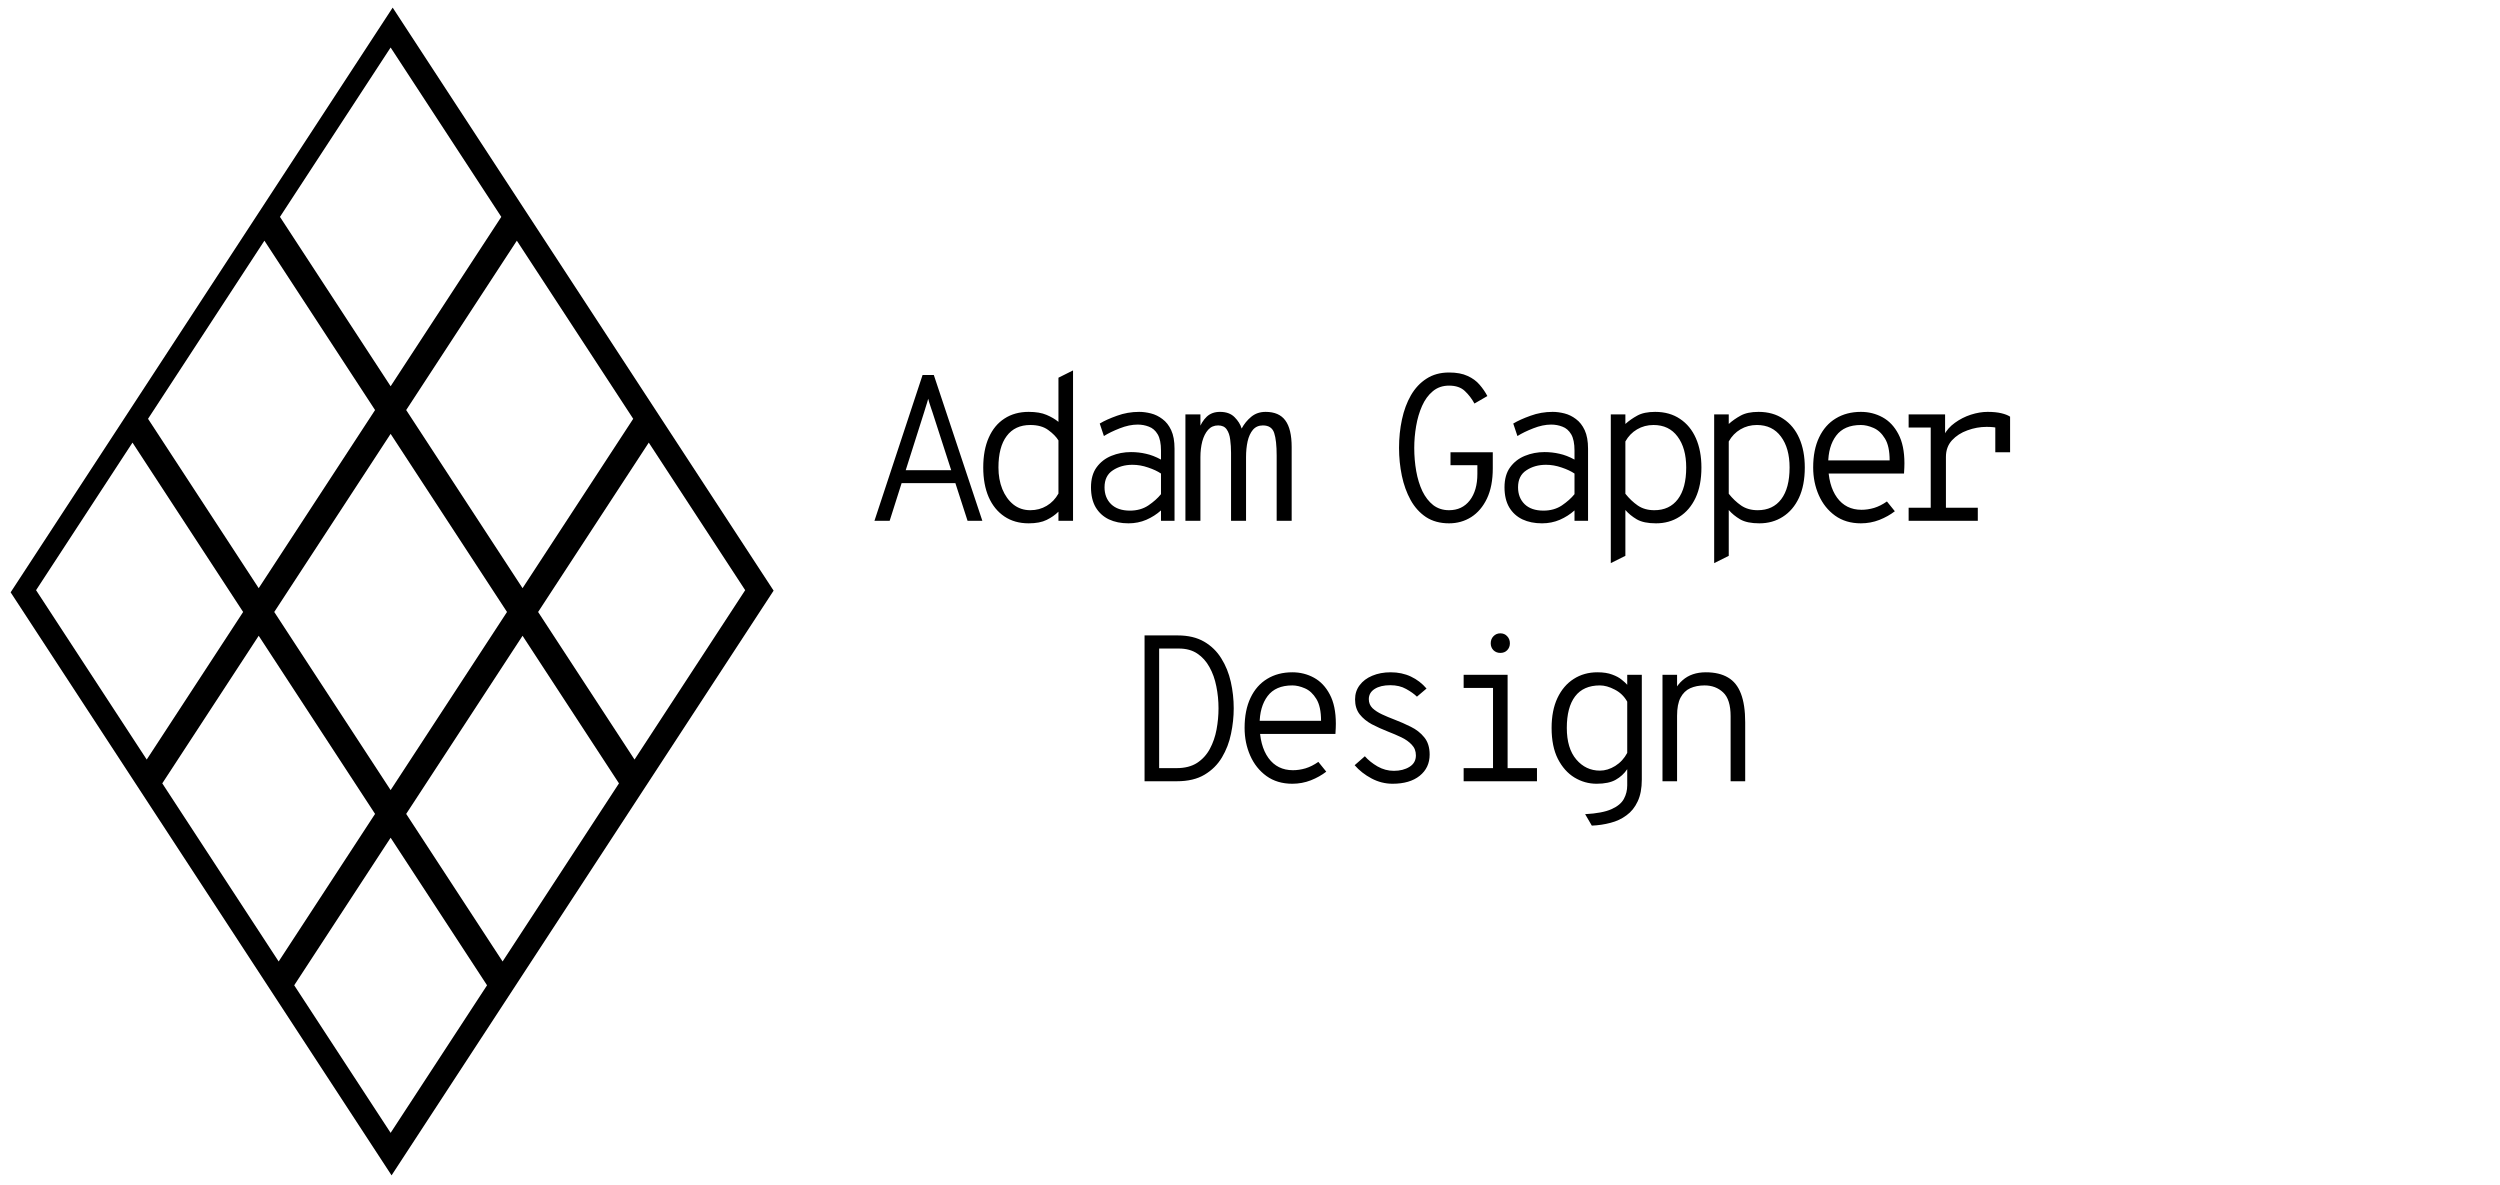
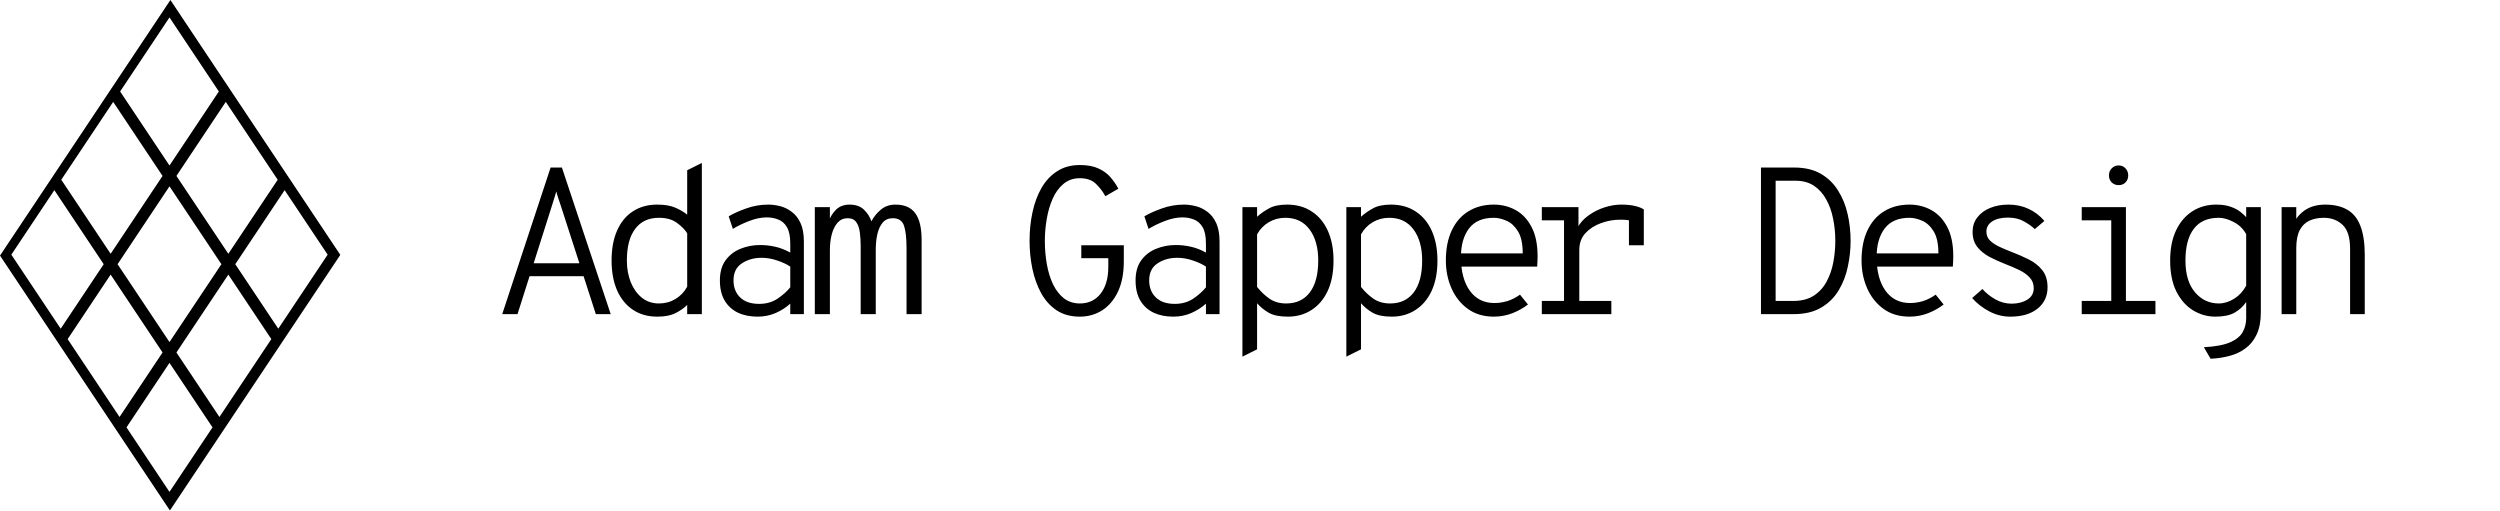
- <svg xmlns="http://www.w3.org/2000/svg" width="192" height="91" viewBox="0 0 192 91" fill="none">
-   <path d="M67.157 40L70.853 28.8H71.717L75.445 40H74.309L71.605 31.632C71.589 31.579 71.557 31.485 71.509 31.352C71.467 31.213 71.421 31.075 71.373 30.936C71.331 30.797 71.301 30.693 71.285 30.624C71.269 30.693 71.24 30.797 71.197 30.936C71.155 31.075 71.112 31.211 71.069 31.344C71.032 31.477 71.003 31.573 70.981 31.632L68.325 40H67.157ZM68.853 37.104L69.189 36.112H73.397L73.733 37.104H68.853ZM79.001 40.192C78.281 40.192 77.659 40.016 77.137 39.664C76.614 39.312 76.212 38.816 75.929 38.176C75.651 37.531 75.513 36.773 75.513 35.904C75.513 35.008 75.654 34.243 75.937 33.608C76.219 32.968 76.622 32.48 77.145 32.144C77.668 31.803 78.286 31.632 79.001 31.632C79.561 31.632 80.019 31.709 80.377 31.864C80.74 32.019 81.043 32.197 81.289 32.4V29.008L82.409 28.448V40H81.289V39.296C81.043 39.541 80.742 39.752 80.385 39.928C80.033 40.104 79.572 40.192 79.001 40.192ZM79.129 39.184C79.593 39.184 80.011 39.072 80.385 38.848C80.763 38.624 81.065 38.309 81.289 37.904V33.824C81.124 33.552 80.865 33.288 80.513 33.032C80.166 32.771 79.705 32.64 79.129 32.64C78.34 32.64 77.734 32.923 77.313 33.488C76.891 34.048 76.681 34.853 76.681 35.904C76.681 36.512 76.779 37.064 76.977 37.56C77.18 38.056 77.462 38.451 77.825 38.744C78.193 39.037 78.627 39.184 79.129 39.184ZM86.668 40.192C86.097 40.192 85.596 40.091 85.164 39.888C84.732 39.68 84.394 39.371 84.148 38.96C83.908 38.549 83.788 38.037 83.788 37.424C83.788 36.795 83.932 36.283 84.22 35.888C84.513 35.488 84.892 35.195 85.356 35.008C85.826 34.816 86.327 34.72 86.86 34.72C87.255 34.72 87.636 34.763 88.004 34.848C88.377 34.928 88.764 35.077 89.164 35.296V34.608C89.164 34.059 89.079 33.64 88.908 33.352C88.737 33.064 88.513 32.869 88.236 32.768C87.964 32.661 87.676 32.608 87.372 32.608C86.94 32.608 86.481 32.704 85.996 32.896C85.516 33.083 85.111 33.28 84.78 33.488L84.46 32.528C84.807 32.32 85.249 32.12 85.788 31.928C86.327 31.731 86.892 31.632 87.484 31.632C87.778 31.632 88.082 31.672 88.396 31.752C88.711 31.832 89.004 31.976 89.276 32.184C89.553 32.387 89.778 32.672 89.948 33.04C90.119 33.408 90.204 33.883 90.204 34.464V40H89.164V39.2C88.839 39.493 88.463 39.733 88.036 39.92C87.615 40.101 87.159 40.192 86.668 40.192ZM86.78 39.216C87.324 39.216 87.796 39.083 88.196 38.816C88.596 38.544 88.919 38.256 89.164 37.952V36.368C88.903 36.192 88.572 36.037 88.172 35.904C87.772 35.765 87.372 35.696 86.972 35.696C86.396 35.696 85.895 35.837 85.468 36.12C85.041 36.397 84.828 36.832 84.828 37.424C84.828 37.957 84.996 38.389 85.332 38.72C85.674 39.051 86.156 39.216 86.78 39.216ZM91.04 40V31.824H92.192V33.168L92.032 33.056C92.202 32.597 92.418 32.245 92.68 32C92.941 31.755 93.28 31.632 93.696 31.632C94.176 31.632 94.549 31.768 94.816 32.04C95.082 32.307 95.264 32.597 95.36 32.912C95.546 32.56 95.792 32.259 96.096 32.008C96.4 31.757 96.768 31.632 97.2 31.632C97.888 31.632 98.392 31.851 98.712 32.288C99.037 32.725 99.2 33.408 99.2 34.336V40H98.048V34.992C98.048 34.213 97.984 33.632 97.856 33.248C97.728 32.864 97.44 32.672 96.992 32.672C96.672 32.672 96.416 32.784 96.224 33.008C96.037 33.232 95.901 33.528 95.816 33.896C95.736 34.264 95.696 34.667 95.696 35.104V40H94.544V34.784C94.544 34.427 94.522 34.088 94.48 33.768C94.442 33.443 94.352 33.179 94.208 32.976C94.069 32.773 93.85 32.672 93.552 32.672C93.242 32.672 92.986 32.784 92.784 33.008C92.586 33.232 92.437 33.528 92.336 33.896C92.24 34.264 92.192 34.667 92.192 35.104V40H91.04ZM111.286 40.192C110.598 40.192 110.009 40.032 109.518 39.712C109.033 39.387 108.638 38.949 108.334 38.4C108.03 37.845 107.806 37.224 107.662 36.536C107.518 35.843 107.446 35.131 107.446 34.4C107.446 33.637 107.521 32.909 107.67 32.216C107.82 31.517 108.049 30.899 108.358 30.36C108.673 29.816 109.073 29.389 109.558 29.08C110.044 28.765 110.62 28.608 111.286 28.608C111.862 28.608 112.337 28.696 112.71 28.872C113.089 29.043 113.396 29.267 113.63 29.544C113.87 29.821 114.07 30.112 114.23 30.416L113.238 30.992C113.041 30.629 112.796 30.309 112.502 30.032C112.214 29.755 111.809 29.616 111.286 29.616C110.796 29.616 110.38 29.76 110.038 30.048C109.697 30.331 109.422 30.707 109.214 31.176C109.006 31.645 108.854 32.163 108.758 32.728C108.662 33.288 108.614 33.845 108.614 34.4C108.614 35.013 108.665 35.608 108.766 36.184C108.868 36.755 109.025 37.267 109.238 37.72C109.457 38.168 109.734 38.525 110.07 38.792C110.412 39.053 110.817 39.184 111.286 39.184C111.958 39.184 112.489 38.933 112.878 38.432C113.268 37.925 113.462 37.248 113.462 36.4V35.728H111.398V34.736H114.646V35.968C114.646 36.885 114.497 37.659 114.198 38.288C113.9 38.912 113.497 39.387 112.99 39.712C112.484 40.032 111.916 40.192 111.286 40.192ZM118.426 40.192C117.855 40.192 117.354 40.091 116.922 39.888C116.49 39.68 116.151 39.371 115.906 38.96C115.666 38.549 115.546 38.037 115.546 37.424C115.546 36.795 115.69 36.283 115.978 35.888C116.271 35.488 116.65 35.195 117.114 35.008C117.583 34.816 118.084 34.72 118.618 34.72C119.012 34.72 119.394 34.763 119.762 34.848C120.135 34.928 120.522 35.077 120.922 35.296V34.608C120.922 34.059 120.836 33.64 120.666 33.352C120.495 33.064 120.271 32.869 119.994 32.768C119.722 32.661 119.434 32.608 119.13 32.608C118.698 32.608 118.239 32.704 117.754 32.896C117.274 33.083 116.868 33.28 116.538 33.488L116.218 32.528C116.564 32.32 117.007 32.12 117.546 31.928C118.084 31.731 118.65 31.632 119.242 31.632C119.535 31.632 119.839 31.672 120.154 31.752C120.468 31.832 120.762 31.976 121.034 32.184C121.311 32.387 121.535 32.672 121.706 33.04C121.876 33.408 121.962 33.883 121.962 34.464V40H120.922V39.2C120.596 39.493 120.22 39.733 119.794 39.92C119.372 40.101 118.916 40.192 118.426 40.192ZM118.538 39.216C119.082 39.216 119.554 39.083 119.954 38.816C120.354 38.544 120.676 38.256 120.922 37.952V36.368C120.66 36.192 120.33 36.037 119.93 35.904C119.53 35.765 119.13 35.696 118.73 35.696C118.154 35.696 117.652 35.837 117.226 36.12C116.799 36.397 116.586 36.832 116.586 37.424C116.586 37.957 116.754 38.389 117.09 38.72C117.431 39.051 117.914 39.216 118.538 39.216ZM123.709 43.248V31.824H124.829V32.56C125.096 32.32 125.4 32.107 125.741 31.92C126.082 31.728 126.541 31.632 127.117 31.632C127.858 31.632 128.493 31.811 129.021 32.168C129.554 32.52 129.962 33.016 130.245 33.656C130.528 34.296 130.669 35.045 130.669 35.904C130.669 36.816 130.52 37.592 130.221 38.232C129.922 38.867 129.509 39.352 128.981 39.688C128.458 40.024 127.858 40.192 127.181 40.192C126.552 40.192 126.061 40.091 125.709 39.888C125.357 39.68 125.064 39.44 124.829 39.168V42.688L123.709 43.248ZM127.053 39.184C127.832 39.184 128.434 38.901 128.861 38.336C129.288 37.771 129.501 36.96 129.501 35.904C129.501 34.912 129.28 34.12 128.837 33.528C128.4 32.936 127.784 32.64 126.989 32.64C126.525 32.64 126.104 32.752 125.725 32.976C125.352 33.195 125.053 33.504 124.829 33.904V37.92C125.112 38.277 125.429 38.579 125.781 38.824C126.133 39.064 126.557 39.184 127.053 39.184ZM131.648 43.248V31.824H132.768V32.56C133.035 32.32 133.339 32.107 133.68 31.92C134.022 31.728 134.48 31.632 135.056 31.632C135.798 31.632 136.432 31.811 136.96 32.168C137.494 32.52 137.902 33.016 138.184 33.656C138.467 34.296 138.608 35.045 138.608 35.904C138.608 36.816 138.459 37.592 138.16 38.232C137.862 38.867 137.448 39.352 136.92 39.688C136.398 40.024 135.798 40.192 135.12 40.192C134.491 40.192 134 40.091 133.648 39.888C133.296 39.68 133.003 39.44 132.768 39.168V42.688L131.648 43.248ZM134.992 39.184C135.771 39.184 136.374 38.901 136.8 38.336C137.227 37.771 137.44 36.96 137.44 35.904C137.44 34.912 137.219 34.12 136.776 33.528C136.339 32.936 135.723 32.64 134.928 32.64C134.464 32.64 134.043 32.752 133.664 32.976C133.291 33.195 132.992 33.504 132.768 33.904V37.92C133.051 38.277 133.368 38.579 133.72 38.824C134.072 39.064 134.496 39.184 134.992 39.184ZM142.916 40.192C142.142 40.192 141.481 39.995 140.932 39.6C140.388 39.205 139.972 38.683 139.684 38.032C139.396 37.381 139.252 36.672 139.252 35.904C139.252 34.997 139.404 34.227 139.708 33.592C140.012 32.952 140.438 32.467 140.988 32.136C141.537 31.8 142.18 31.632 142.916 31.632C143.518 31.632 144.073 31.771 144.58 32.048C145.086 32.325 145.492 32.755 145.796 33.336C146.105 33.917 146.26 34.667 146.26 35.584C146.26 35.669 146.257 35.779 146.252 35.912C146.252 36.04 146.244 36.192 146.228 36.368H140.148V35.36H145.124C145.124 34.629 145.004 34.069 144.764 33.68C144.524 33.285 144.23 33.013 143.884 32.864C143.542 32.715 143.22 32.64 142.916 32.64C142.062 32.64 141.43 32.912 141.02 33.456C140.609 34 140.404 34.725 140.404 35.632C140.404 36.725 140.63 37.587 141.084 38.216C141.537 38.84 142.164 39.152 142.964 39.152C143.278 39.152 143.601 39.104 143.932 39.008C144.262 38.907 144.59 38.741 144.916 38.512L145.524 39.264C145.188 39.525 144.793 39.747 144.34 39.928C143.886 40.104 143.412 40.192 142.916 40.192ZM146.583 40V38.992H148.279V32.832H146.583V31.824H149.383V33.664L149.287 33.44C149.479 33.061 149.762 32.739 150.135 32.472C150.509 32.2 150.917 31.992 151.359 31.848C151.807 31.704 152.237 31.632 152.647 31.632C153.063 31.632 153.415 31.667 153.703 31.736C153.991 31.805 154.215 31.893 154.375 32V34.736H153.239V32.336L153.511 32.896C153.383 32.853 153.242 32.824 153.087 32.808C152.933 32.792 152.759 32.784 152.567 32.784C152.071 32.784 151.583 32.872 151.103 33.048C150.623 33.219 150.226 33.475 149.911 33.816C149.602 34.157 149.447 34.581 149.447 35.088V38.992H151.895V40H146.583ZM87.902 60V48.8H90.446C91.251 48.8 91.928 48.96 92.478 49.28C93.027 49.6 93.467 50.029 93.798 50.568C94.134 51.101 94.376 51.701 94.526 52.368C94.675 53.029 94.75 53.707 94.75 54.4C94.75 55.045 94.68 55.696 94.542 56.352C94.409 57.008 94.177 57.613 93.846 58.168C93.52 58.717 93.075 59.16 92.51 59.496C91.95 59.832 91.24 60 90.382 60H87.902ZM89.022 58.992H90.366C90.995 58.992 91.518 58.859 91.934 58.592C92.35 58.32 92.678 57.96 92.918 57.512C93.158 57.064 93.329 56.571 93.43 56.032C93.531 55.488 93.582 54.944 93.582 54.4C93.582 53.819 93.526 53.256 93.414 52.712C93.307 52.163 93.131 51.669 92.886 51.232C92.646 50.795 92.334 50.448 91.95 50.192C91.566 49.936 91.097 49.808 90.542 49.808H89.022V58.992ZM99.249 60.192C98.476 60.192 97.815 59.995 97.265 59.6C96.721 59.205 96.305 58.683 96.017 58.032C95.729 57.381 95.585 56.672 95.585 55.904C95.585 54.997 95.737 54.227 96.041 53.592C96.345 52.952 96.772 52.467 97.321 52.136C97.871 51.8 98.513 51.632 99.249 51.632C99.852 51.632 100.407 51.771 100.913 52.048C101.42 52.325 101.825 52.755 102.129 53.336C102.439 53.917 102.593 54.667 102.593 55.584C102.593 55.669 102.591 55.779 102.585 55.912C102.585 56.04 102.577 56.192 102.561 56.368H96.481V55.36H101.457C101.457 54.629 101.337 54.069 101.097 53.68C100.857 53.285 100.564 53.013 100.217 52.864C99.876 52.715 99.553 52.64 99.249 52.64C98.396 52.64 97.764 52.912 97.353 53.456C96.943 54 96.737 54.725 96.737 55.632C96.737 56.725 96.964 57.587 97.417 58.216C97.871 58.84 98.497 59.152 99.297 59.152C99.612 59.152 99.935 59.104 100.265 59.008C100.596 58.907 100.924 58.741 101.249 58.512L101.857 59.264C101.521 59.525 101.127 59.747 100.673 59.928C100.22 60.104 99.745 60.192 99.249 60.192ZM106.949 60.192C106.383 60.192 105.845 60.056 105.333 59.784C104.821 59.512 104.389 59.173 104.037 58.768L104.821 58.08C105.077 58.373 105.402 58.635 105.797 58.864C106.191 59.088 106.607 59.2 107.045 59.2C107.519 59.2 107.919 59.099 108.245 58.896C108.575 58.693 108.741 58.4 108.741 58.016C108.741 57.685 108.634 57.411 108.421 57.192C108.213 56.968 107.946 56.779 107.621 56.624C107.295 56.469 106.959 56.325 106.613 56.192C106.165 56.016 105.746 55.827 105.357 55.624C104.973 55.416 104.661 55.16 104.421 54.856C104.186 54.552 104.069 54.171 104.069 53.712C104.069 53.296 104.186 52.933 104.421 52.624C104.655 52.309 104.978 52.067 105.389 51.896C105.805 51.72 106.277 51.632 106.805 51.632C107.375 51.632 107.893 51.741 108.357 51.96C108.821 52.179 109.221 52.485 109.557 52.88L108.821 53.504C108.607 53.296 108.33 53.099 107.989 52.912C107.653 52.72 107.247 52.624 106.773 52.624C106.271 52.624 105.871 52.72 105.573 52.912C105.274 53.104 105.125 53.365 105.125 53.696C105.125 53.968 105.218 54.197 105.405 54.384C105.597 54.565 105.842 54.725 106.141 54.864C106.439 55.003 106.757 55.136 107.093 55.264C107.514 55.424 107.933 55.608 108.349 55.816C108.765 56.019 109.109 56.288 109.381 56.624C109.658 56.96 109.797 57.403 109.797 57.952C109.797 58.629 109.541 59.173 109.029 59.584C108.522 59.989 107.829 60.192 106.949 60.192ZM114.664 59.68V51.824H115.784V59.68H114.664ZM112.408 60V58.992H118.04V60H112.408ZM112.408 52.832V51.824H115.224V52.832H112.408ZM115.224 50.144C115.016 50.144 114.84 50.075 114.696 49.936C114.557 49.792 114.488 49.616 114.488 49.408C114.488 49.189 114.557 49.008 114.696 48.864C114.84 48.715 115.016 48.64 115.224 48.64C115.443 48.64 115.619 48.715 115.752 48.864C115.891 49.008 115.96 49.189 115.96 49.408C115.96 49.616 115.891 49.792 115.752 49.936C115.619 50.075 115.443 50.144 115.224 50.144ZM122.251 63.408L121.739 62.528C122.625 62.48 123.299 62.352 123.763 62.144C124.227 61.936 124.545 61.672 124.715 61.352C124.886 61.037 124.971 60.693 124.971 60.32V59.072C124.742 59.413 124.446 59.685 124.083 59.888C123.726 60.091 123.238 60.192 122.619 60.192C122.011 60.192 121.443 60.032 120.915 59.712C120.393 59.392 119.969 58.915 119.643 58.28C119.323 57.645 119.163 56.853 119.163 55.904C119.163 55.008 119.313 54.243 119.611 53.608C119.915 52.968 120.331 52.48 120.859 52.144C121.387 51.803 121.995 51.632 122.683 51.632C123.137 51.632 123.515 51.691 123.819 51.808C124.129 51.92 124.374 52.053 124.555 52.208C124.742 52.357 124.881 52.485 124.971 52.592V51.824H126.091V59.872C126.091 60.544 125.985 61.104 125.771 61.552C125.563 62 125.278 62.355 124.915 62.616C124.558 62.883 124.15 63.075 123.691 63.192C123.233 63.315 122.753 63.387 122.251 63.408ZM122.875 59.184C123.27 59.184 123.662 59.064 124.051 58.824C124.441 58.579 124.747 58.245 124.971 57.824V53.888C124.742 53.477 124.422 53.168 124.011 52.96C123.606 52.747 123.227 52.64 122.875 52.64C122.027 52.64 121.39 52.923 120.963 53.488C120.542 54.048 120.331 54.853 120.331 55.904C120.331 56.949 120.574 57.757 121.059 58.328C121.545 58.899 122.15 59.184 122.875 59.184ZM127.679 60V51.824H128.799V53.216L128.607 53.024C128.777 52.709 128.98 52.451 129.215 52.248C129.449 52.04 129.716 51.885 130.015 51.784C130.313 51.683 130.644 51.632 131.007 51.632C131.695 51.632 132.263 51.765 132.711 52.032C133.159 52.293 133.489 52.707 133.703 53.272C133.921 53.837 134.031 54.571 134.031 55.472V60H132.911V55.008C132.911 54.144 132.719 53.533 132.335 53.176C131.956 52.819 131.481 52.64 130.911 52.64C130.495 52.64 130.127 52.712 129.807 52.856C129.492 53 129.244 53.243 129.063 53.584C128.887 53.92 128.799 54.384 128.799 54.976V60H127.679Z" fill="black" />
-   <path fill-rule="evenodd" clip-rule="evenodd" d="M30.072 90.267L0.817 45.491L30.157 0.585L59.413 45.361L30.072 90.267ZM10.175 33.992L2.77 45.326L11.268 58.334L18.673 47L10.175 33.992ZM19.868 45.172L11.369 32.164L20.307 18.484L28.805 31.492L19.868 45.172ZM19.868 48.828L12.463 60.162L21.401 73.842L28.805 62.508L19.868 48.828ZM22.595 75.67L30 87.004L37.405 75.67L30 64.337L22.595 75.67ZM38.599 73.842L47.537 60.162L40.132 48.828L31.195 62.508L38.599 73.842ZM38.938 47L30 60.68L21.062 47L30 33.32L38.938 47ZM41.327 47L48.732 58.334L57.23 45.326L49.826 33.992L41.327 47ZM48.631 32.164L40.132 45.172L31.195 31.492L39.693 18.484L48.631 32.164ZM21.501 16.656L30 3.648L38.499 16.656L30 29.664L21.501 16.656Z" fill="black" />
+ <svg xmlns="http://www.w3.org/2000/svg" width="191" height="39" viewBox="0 0 191 39" fill="none">
+   <path d="M38.37 24L42.066 12.8H42.93L46.658 24H45.522L42.818 15.632C42.802 15.579 42.77 15.485 42.722 15.352C42.679 15.213 42.634 15.075 42.586 14.936C42.543 14.797 42.514 14.693 42.498 14.624C42.482 14.693 42.452 14.797 42.41 14.936C42.367 15.075 42.324 15.211 42.282 15.344C42.244 15.477 42.215 15.573 42.194 15.632L39.538 24H38.37ZM40.066 21.104L40.402 20.112H44.61L44.946 21.104H40.066ZM50.213 24.192C49.493 24.192 48.872 24.016 48.349 23.664C47.826 23.312 47.424 22.816 47.141 22.176C46.864 21.531 46.725 20.773 46.725 19.904C46.725 19.008 46.866 18.243 47.149 17.608C47.432 16.968 47.834 16.48 48.357 16.144C48.88 15.803 49.498 15.632 50.213 15.632C50.773 15.632 51.232 15.709 51.589 15.864C51.952 16.019 52.256 16.197 52.501 16.4V13.008L53.621 12.448V24H52.501V23.296C52.256 23.541 51.954 23.752 51.597 23.928C51.245 24.104 50.784 24.192 50.213 24.192ZM50.341 23.184C50.805 23.184 51.224 23.072 51.597 22.848C51.976 22.624 52.277 22.309 52.501 21.904V17.824C52.336 17.552 52.077 17.288 51.725 17.032C51.378 16.771 50.917 16.64 50.341 16.64C49.552 16.64 48.946 16.923 48.525 17.488C48.104 18.048 47.893 18.853 47.893 19.904C47.893 20.512 47.992 21.064 48.189 21.56C48.392 22.056 48.674 22.451 49.037 22.744C49.405 23.037 49.84 23.184 50.341 23.184ZM57.88 24.192C57.31 24.192 56.808 24.091 56.376 23.888C55.944 23.68 55.606 23.371 55.36 22.96C55.12 22.549 55 22.037 55 21.424C55 20.795 55.144 20.283 55.432 19.888C55.726 19.488 56.104 19.195 56.568 19.008C57.038 18.816 57.539 18.72 58.072 18.72C58.467 18.72 58.848 18.763 59.216 18.848C59.59 18.928 59.976 19.077 60.376 19.296V18.608C60.376 18.059 60.291 17.64 60.12 17.352C59.95 17.064 59.726 16.869 59.448 16.768C59.176 16.661 58.888 16.608 58.584 16.608C58.152 16.608 57.694 16.704 57.208 16.896C56.728 17.083 56.323 17.28 55.992 17.488L55.672 16.528C56.019 16.32 56.462 16.12 57 15.928C57.539 15.731 58.104 15.632 58.696 15.632C58.99 15.632 59.294 15.672 59.608 15.752C59.923 15.832 60.216 15.976 60.488 16.184C60.766 16.387 60.99 16.672 61.16 17.04C61.331 17.408 61.416 17.883 61.416 18.464V24H60.376V23.2C60.051 23.493 59.675 23.733 59.248 23.92C58.827 24.101 58.371 24.192 57.88 24.192ZM57.992 23.216C58.536 23.216 59.008 23.083 59.408 22.816C59.808 22.544 60.131 22.256 60.376 21.952V20.368C60.115 20.192 59.784 20.037 59.384 19.904C58.984 19.765 58.584 19.696 58.184 19.696C57.608 19.696 57.107 19.837 56.68 20.12C56.254 20.397 56.04 20.832 56.04 21.424C56.04 21.957 56.208 22.389 56.544 22.72C56.886 23.051 57.368 23.216 57.992 23.216ZM62.252 24V15.824H63.404V17.168L63.244 17.056C63.414 16.597 63.63 16.245 63.892 16C64.153 15.755 64.492 15.632 64.908 15.632C65.388 15.632 65.761 15.768 66.028 16.04C66.294 16.307 66.476 16.597 66.572 16.912C66.758 16.56 67.004 16.259 67.308 16.008C67.612 15.757 67.98 15.632 68.412 15.632C69.1 15.632 69.604 15.851 69.924 16.288C70.249 16.725 70.412 17.408 70.412 18.336V24H69.26V18.992C69.26 18.213 69.196 17.632 69.068 17.248C68.94 16.864 68.652 16.672 68.204 16.672C67.884 16.672 67.628 16.784 67.436 17.008C67.249 17.232 67.113 17.528 67.028 17.896C66.948 18.264 66.908 18.667 66.908 19.104V24H65.756V18.784C65.756 18.427 65.734 18.088 65.692 17.768C65.654 17.443 65.564 17.179 65.42 16.976C65.281 16.773 65.062 16.672 64.764 16.672C64.454 16.672 64.198 16.784 63.996 17.008C63.798 17.232 63.649 17.528 63.548 17.896C63.452 18.264 63.404 18.667 63.404 19.104V24H62.252ZM82.499 24.192C81.811 24.192 81.221 24.032 80.731 23.712C80.245 23.387 79.85 22.949 79.546 22.4C79.243 21.845 79.019 21.224 78.874 20.536C78.731 19.843 78.659 19.131 78.659 18.4C78.659 17.637 78.733 16.909 78.882 16.216C79.032 15.517 79.261 14.899 79.57 14.36C79.885 13.816 80.285 13.389 80.77 13.08C81.256 12.765 81.832 12.608 82.499 12.608C83.075 12.608 83.549 12.696 83.922 12.872C84.301 13.043 84.608 13.267 84.843 13.544C85.082 13.821 85.282 14.112 85.442 14.416L84.451 14.992C84.253 14.629 84.008 14.309 83.715 14.032C83.427 13.755 83.021 13.616 82.499 13.616C82.008 13.616 81.592 13.76 81.251 14.048C80.909 14.331 80.635 14.707 80.427 15.176C80.219 15.645 80.067 16.163 79.971 16.728C79.874 17.288 79.826 17.845 79.826 18.4C79.826 19.013 79.877 19.608 79.978 20.184C80.08 20.755 80.237 21.267 80.451 21.72C80.669 22.168 80.947 22.525 81.282 22.792C81.624 23.053 82.029 23.184 82.499 23.184C83.171 23.184 83.701 22.933 84.091 22.432C84.48 21.925 84.674 21.248 84.674 20.4V19.728H82.611V18.736H85.859V19.968C85.859 20.885 85.709 21.659 85.41 22.288C85.112 22.912 84.709 23.387 84.203 23.712C83.696 24.032 83.128 24.192 82.499 24.192ZM89.638 24.192C89.067 24.192 88.566 24.091 88.134 23.888C87.702 23.68 87.363 23.371 87.118 22.96C86.878 22.549 86.758 22.037 86.758 21.424C86.758 20.795 86.902 20.283 87.19 19.888C87.483 19.488 87.862 19.195 88.326 19.008C88.795 18.816 89.296 18.72 89.83 18.72C90.225 18.72 90.606 18.763 90.974 18.848C91.347 18.928 91.734 19.077 92.134 19.296V18.608C92.134 18.059 92.049 17.64 91.878 17.352C91.707 17.064 91.483 16.869 91.206 16.768C90.934 16.661 90.646 16.608 90.342 16.608C89.91 16.608 89.451 16.704 88.966 16.896C88.486 17.083 88.081 17.28 87.75 17.488L87.43 16.528C87.776 16.32 88.219 16.12 88.758 15.928C89.296 15.731 89.862 15.632 90.454 15.632C90.747 15.632 91.051 15.672 91.366 15.752C91.68 15.832 91.974 15.976 92.246 16.184C92.523 16.387 92.747 16.672 92.918 17.04C93.088 17.408 93.174 17.883 93.174 18.464V24H92.134V23.2C91.808 23.493 91.433 23.733 91.006 23.92C90.585 24.101 90.129 24.192 89.638 24.192ZM89.75 23.216C90.294 23.216 90.766 23.083 91.166 22.816C91.566 22.544 91.888 22.256 92.134 21.952V20.368C91.873 20.192 91.542 20.037 91.142 19.904C90.742 19.765 90.342 19.696 89.942 19.696C89.366 19.696 88.865 19.837 88.438 20.12C88.011 20.397 87.798 20.832 87.798 21.424C87.798 21.957 87.966 22.389 88.302 22.72C88.643 23.051 89.126 23.216 89.75 23.216ZM94.921 27.248V15.824H96.041V16.56C96.308 16.32 96.612 16.107 96.953 15.92C97.295 15.728 97.753 15.632 98.329 15.632C99.071 15.632 99.705 15.811 100.233 16.168C100.767 16.52 101.175 17.016 101.457 17.656C101.74 18.296 101.881 19.045 101.881 19.904C101.881 20.816 101.732 21.592 101.433 22.232C101.135 22.867 100.721 23.352 100.193 23.688C99.671 24.024 99.071 24.192 98.393 24.192C97.764 24.192 97.273 24.091 96.921 23.888C96.569 23.68 96.276 23.44 96.041 23.168V26.688L94.921 27.248ZM98.265 23.184C99.044 23.184 99.647 22.901 100.073 22.336C100.5 21.771 100.713 20.96 100.713 19.904C100.713 18.912 100.492 18.12 100.049 17.528C99.612 16.936 98.996 16.64 98.201 16.64C97.737 16.64 97.316 16.752 96.937 16.976C96.564 17.195 96.265 17.504 96.041 17.904V21.92C96.324 22.277 96.641 22.579 96.993 22.824C97.345 23.064 97.769 23.184 98.265 23.184ZM102.861 27.248V15.824H103.981V16.56C104.247 16.32 104.551 16.107 104.893 15.92C105.234 15.728 105.693 15.632 106.269 15.632C107.01 15.632 107.645 15.811 108.173 16.168C108.706 16.52 109.114 17.016 109.397 17.656C109.679 18.296 109.821 19.045 109.821 19.904C109.821 20.816 109.671 21.592 109.373 22.232C109.074 22.867 108.661 23.352 108.133 23.688C107.61 24.024 107.01 24.192 106.333 24.192C105.703 24.192 105.213 24.091 104.861 23.888C104.509 23.68 104.215 23.44 103.981 23.168V26.688L102.861 27.248ZM106.205 23.184C106.983 23.184 107.586 22.901 108.013 22.336C108.439 21.771 108.653 20.96 108.653 19.904C108.653 18.912 108.431 18.12 107.989 17.528C107.551 16.936 106.935 16.64 106.141 16.64C105.677 16.64 105.255 16.752 104.877 16.976C104.503 17.195 104.205 17.504 103.981 17.904V21.92C104.263 22.277 104.581 22.579 104.933 22.824C105.285 23.064 105.709 23.184 106.205 23.184ZM114.128 24.192C113.355 24.192 112.693 23.995 112.144 23.6C111.6 23.205 111.184 22.683 110.896 22.032C110.608 21.381 110.464 20.672 110.464 19.904C110.464 18.997 110.616 18.227 110.92 17.592C111.224 16.952 111.651 16.467 112.2 16.136C112.749 15.8 113.392 15.632 114.128 15.632C114.731 15.632 115.285 15.771 115.792 16.048C116.299 16.325 116.704 16.755 117.008 17.336C117.317 17.917 117.472 18.667 117.472 19.584C117.472 19.669 117.469 19.779 117.464 19.912C117.464 20.04 117.456 20.192 117.44 20.368H111.36V19.36H116.336C116.336 18.629 116.216 18.069 115.976 17.68C115.736 17.285 115.443 17.013 115.096 16.864C114.755 16.715 114.432 16.64 114.128 16.64C113.275 16.64 112.643 16.912 112.232 17.456C111.821 18 111.616 18.725 111.616 19.632C111.616 20.725 111.843 21.587 112.296 22.216C112.749 22.84 113.376 23.152 114.176 23.152C114.491 23.152 114.813 23.104 115.144 23.008C115.475 22.907 115.803 22.741 116.128 22.512L116.736 23.264C116.4 23.525 116.005 23.747 115.552 23.928C115.099 24.104 114.624 24.192 114.128 24.192ZM117.795 24V22.992H119.491V16.832H117.795V15.824H120.595V17.664L120.499 17.44C120.691 17.061 120.974 16.739 121.347 16.472C121.721 16.2 122.129 15.992 122.571 15.848C123.019 15.704 123.449 15.632 123.859 15.632C124.275 15.632 124.627 15.667 124.915 15.736C125.203 15.805 125.427 15.893 125.587 16V18.736H124.451V16.336L124.723 16.896C124.595 16.853 124.454 16.824 124.299 16.808C124.145 16.792 123.971 16.784 123.779 16.784C123.283 16.784 122.795 16.872 122.315 17.048C121.835 17.219 121.438 17.475 121.123 17.816C120.814 18.157 120.659 18.581 120.659 19.088V22.992H123.107V24H117.795ZM134.538 24V12.8H137.082C137.887 12.8 138.565 12.96 139.114 13.28C139.663 13.6 140.103 14.029 140.434 14.568C140.77 15.101 141.013 15.701 141.162 16.368C141.311 17.029 141.386 17.707 141.386 18.4C141.386 19.045 141.317 19.696 141.178 20.352C141.045 21.008 140.813 21.613 140.482 22.168C140.157 22.717 139.711 23.16 139.146 23.496C138.586 23.832 137.877 24 137.018 24H134.538ZM135.658 22.992H137.002C137.631 22.992 138.154 22.859 138.57 22.592C138.986 22.32 139.314 21.96 139.554 21.512C139.794 21.064 139.965 20.571 140.066 20.032C140.167 19.488 140.218 18.944 140.218 18.4C140.218 17.819 140.162 17.256 140.05 16.712C139.943 16.163 139.767 15.669 139.522 15.232C139.282 14.795 138.97 14.448 138.586 14.192C138.202 13.936 137.733 13.808 137.178 13.808H135.658V22.992ZM145.886 24.192C145.112 24.192 144.451 23.995 143.902 23.6C143.358 23.205 142.942 22.683 142.654 22.032C142.366 21.381 142.222 20.672 142.222 19.904C142.222 18.997 142.374 18.227 142.678 17.592C142.982 16.952 143.408 16.467 143.958 16.136C144.507 15.8 145.15 15.632 145.886 15.632C146.488 15.632 147.043 15.771 147.55 16.048C148.056 16.325 148.462 16.755 148.766 17.336C149.075 17.917 149.23 18.667 149.23 19.584C149.23 19.669 149.227 19.779 149.222 19.912C149.222 20.04 149.214 20.192 149.198 20.368H143.118V19.36H148.094C148.094 18.629 147.974 18.069 147.734 17.68C147.494 17.285 147.2 17.013 146.854 16.864C146.512 16.715 146.19 16.64 145.886 16.64C145.032 16.64 144.4 16.912 143.99 17.456C143.579 18 143.374 18.725 143.374 19.632C143.374 20.725 143.6 21.587 144.054 22.216C144.507 22.84 145.134 23.152 145.934 23.152C146.248 23.152 146.571 23.104 146.902 23.008C147.232 22.907 147.56 22.741 147.886 22.512L148.494 23.264C148.158 23.525 147.763 23.747 147.31 23.928C146.856 24.104 146.382 24.192 145.886 24.192ZM153.585 24.192C153.02 24.192 152.481 24.056 151.969 23.784C151.457 23.512 151.025 23.173 150.673 22.768L151.457 22.08C151.713 22.373 152.038 22.635 152.433 22.864C152.828 23.088 153.244 23.2 153.681 23.2C154.156 23.2 154.556 23.099 154.881 22.896C155.212 22.693 155.377 22.4 155.377 22.016C155.377 21.685 155.27 21.411 155.057 21.192C154.849 20.968 154.582 20.779 154.257 20.624C153.932 20.469 153.596 20.325 153.249 20.192C152.801 20.016 152.382 19.827 151.993 19.624C151.609 19.416 151.297 19.16 151.057 18.856C150.822 18.552 150.705 18.171 150.705 17.712C150.705 17.296 150.822 16.933 151.057 16.624C151.292 16.309 151.614 16.067 152.025 15.896C152.441 15.72 152.913 15.632 153.441 15.632C154.012 15.632 154.529 15.741 154.993 15.96C155.457 16.179 155.857 16.485 156.193 16.88L155.457 17.504C155.244 17.296 154.966 17.099 154.625 16.912C154.289 16.72 153.884 16.624 153.409 16.624C152.908 16.624 152.508 16.72 152.209 16.912C151.91 17.104 151.761 17.365 151.761 17.696C151.761 17.968 151.854 18.197 152.041 18.384C152.233 18.565 152.478 18.725 152.777 18.864C153.076 19.003 153.393 19.136 153.729 19.264C154.15 19.424 154.569 19.608 154.985 19.816C155.401 20.019 155.745 20.288 156.017 20.624C156.294 20.96 156.433 21.403 156.433 21.952C156.433 22.629 156.177 23.173 155.665 23.584C155.158 23.989 154.465 24.192 153.585 24.192ZM161.3 23.68V15.824H162.42V23.68H161.3ZM159.044 24V22.992H164.676V24H159.044ZM159.044 16.832V15.824H161.86V16.832H159.044ZM161.86 14.144C161.652 14.144 161.476 14.075 161.332 13.936C161.194 13.792 161.124 13.616 161.124 13.408C161.124 13.189 161.194 13.008 161.332 12.864C161.476 12.715 161.652 12.64 161.86 12.64C162.079 12.64 162.255 12.715 162.388 12.864C162.527 13.008 162.596 13.189 162.596 13.408C162.596 13.616 162.527 13.792 162.388 13.936C162.255 14.075 162.079 14.144 161.86 14.144ZM168.888 27.408L168.376 26.528C169.261 26.48 169.936 26.352 170.4 26.144C170.864 25.936 171.181 25.672 171.352 25.352C171.522 25.037 171.608 24.693 171.608 24.32V23.072C171.378 23.413 171.082 23.685 170.72 23.888C170.362 24.091 169.874 24.192 169.256 24.192C168.648 24.192 168.08 24.032 167.552 23.712C167.029 23.392 166.605 22.915 166.28 22.28C165.96 21.645 165.8 20.853 165.8 19.904C165.8 19.008 165.949 18.243 166.248 17.608C166.552 16.968 166.968 16.48 167.496 16.144C168.024 15.803 168.632 15.632 169.32 15.632C169.773 15.632 170.152 15.691 170.456 15.808C170.765 15.92 171.01 16.053 171.192 16.208C171.378 16.357 171.517 16.485 171.608 16.592V15.824H172.728V23.872C172.728 24.544 172.621 25.104 172.408 25.552C172.2 26 171.914 26.355 171.552 26.616C171.194 26.883 170.786 27.075 170.328 27.192C169.869 27.315 169.389 27.387 168.888 27.408ZM169.512 23.184C169.906 23.184 170.298 23.064 170.688 22.824C171.077 22.579 171.384 22.245 171.608 21.824V17.888C171.378 17.477 171.058 17.168 170.648 16.96C170.242 16.747 169.864 16.64 169.512 16.64C168.664 16.64 168.026 16.923 167.6 17.488C167.178 18.048 166.968 18.853 166.968 19.904C166.968 20.949 167.21 21.757 167.696 22.328C168.181 22.899 168.786 23.184 169.512 23.184ZM174.315 24V15.824H175.435V17.216L175.243 17.024C175.414 16.709 175.616 16.451 175.851 16.248C176.086 16.04 176.352 15.885 176.651 15.784C176.95 15.683 177.28 15.632 177.643 15.632C178.331 15.632 178.899 15.765 179.347 16.032C179.795 16.293 180.126 16.707 180.339 17.272C180.558 17.837 180.667 18.571 180.667 19.472V24H179.547V19.008C179.547 18.144 179.355 17.533 178.971 17.176C178.592 16.819 178.118 16.64 177.547 16.64C177.131 16.64 176.763 16.712 176.443 16.856C176.128 17 175.88 17.243 175.699 17.584C175.523 17.92 175.435 18.384 175.435 18.976V24H174.315Z" fill="black" />
+   <path fill-rule="evenodd" clip-rule="evenodd" d="M12.981 39L0 19.528L13.019 0L26 19.472L12.981 39ZM4.152 14.528L0.867 19.456L4.638 25.113L7.923 20.185L4.152 14.528ZM8.453 19.39L4.682 13.733L8.648 7.784L12.419 13.441L8.453 19.39ZM8.453 20.98L5.168 25.908L9.133 31.857L12.419 26.929L8.453 20.98ZM9.663 32.652L12.949 37.581L16.235 32.652L12.949 27.724L9.663 32.652ZM16.765 31.857L20.73 25.908L17.445 20.98L13.479 26.929L16.765 31.857ZM16.915 20.185L12.949 26.134L8.983 20.185L12.949 14.236L16.915 20.185ZM17.975 20.185L21.261 25.113L25.032 19.456L21.746 14.528L17.975 20.185ZM21.216 13.733L17.445 19.39L13.479 13.441L17.25 7.784L21.216 13.733ZM9.178 6.989L12.949 1.332L16.72 6.989L12.949 12.646L9.178 6.989Z" fill="black" />
</svg>
